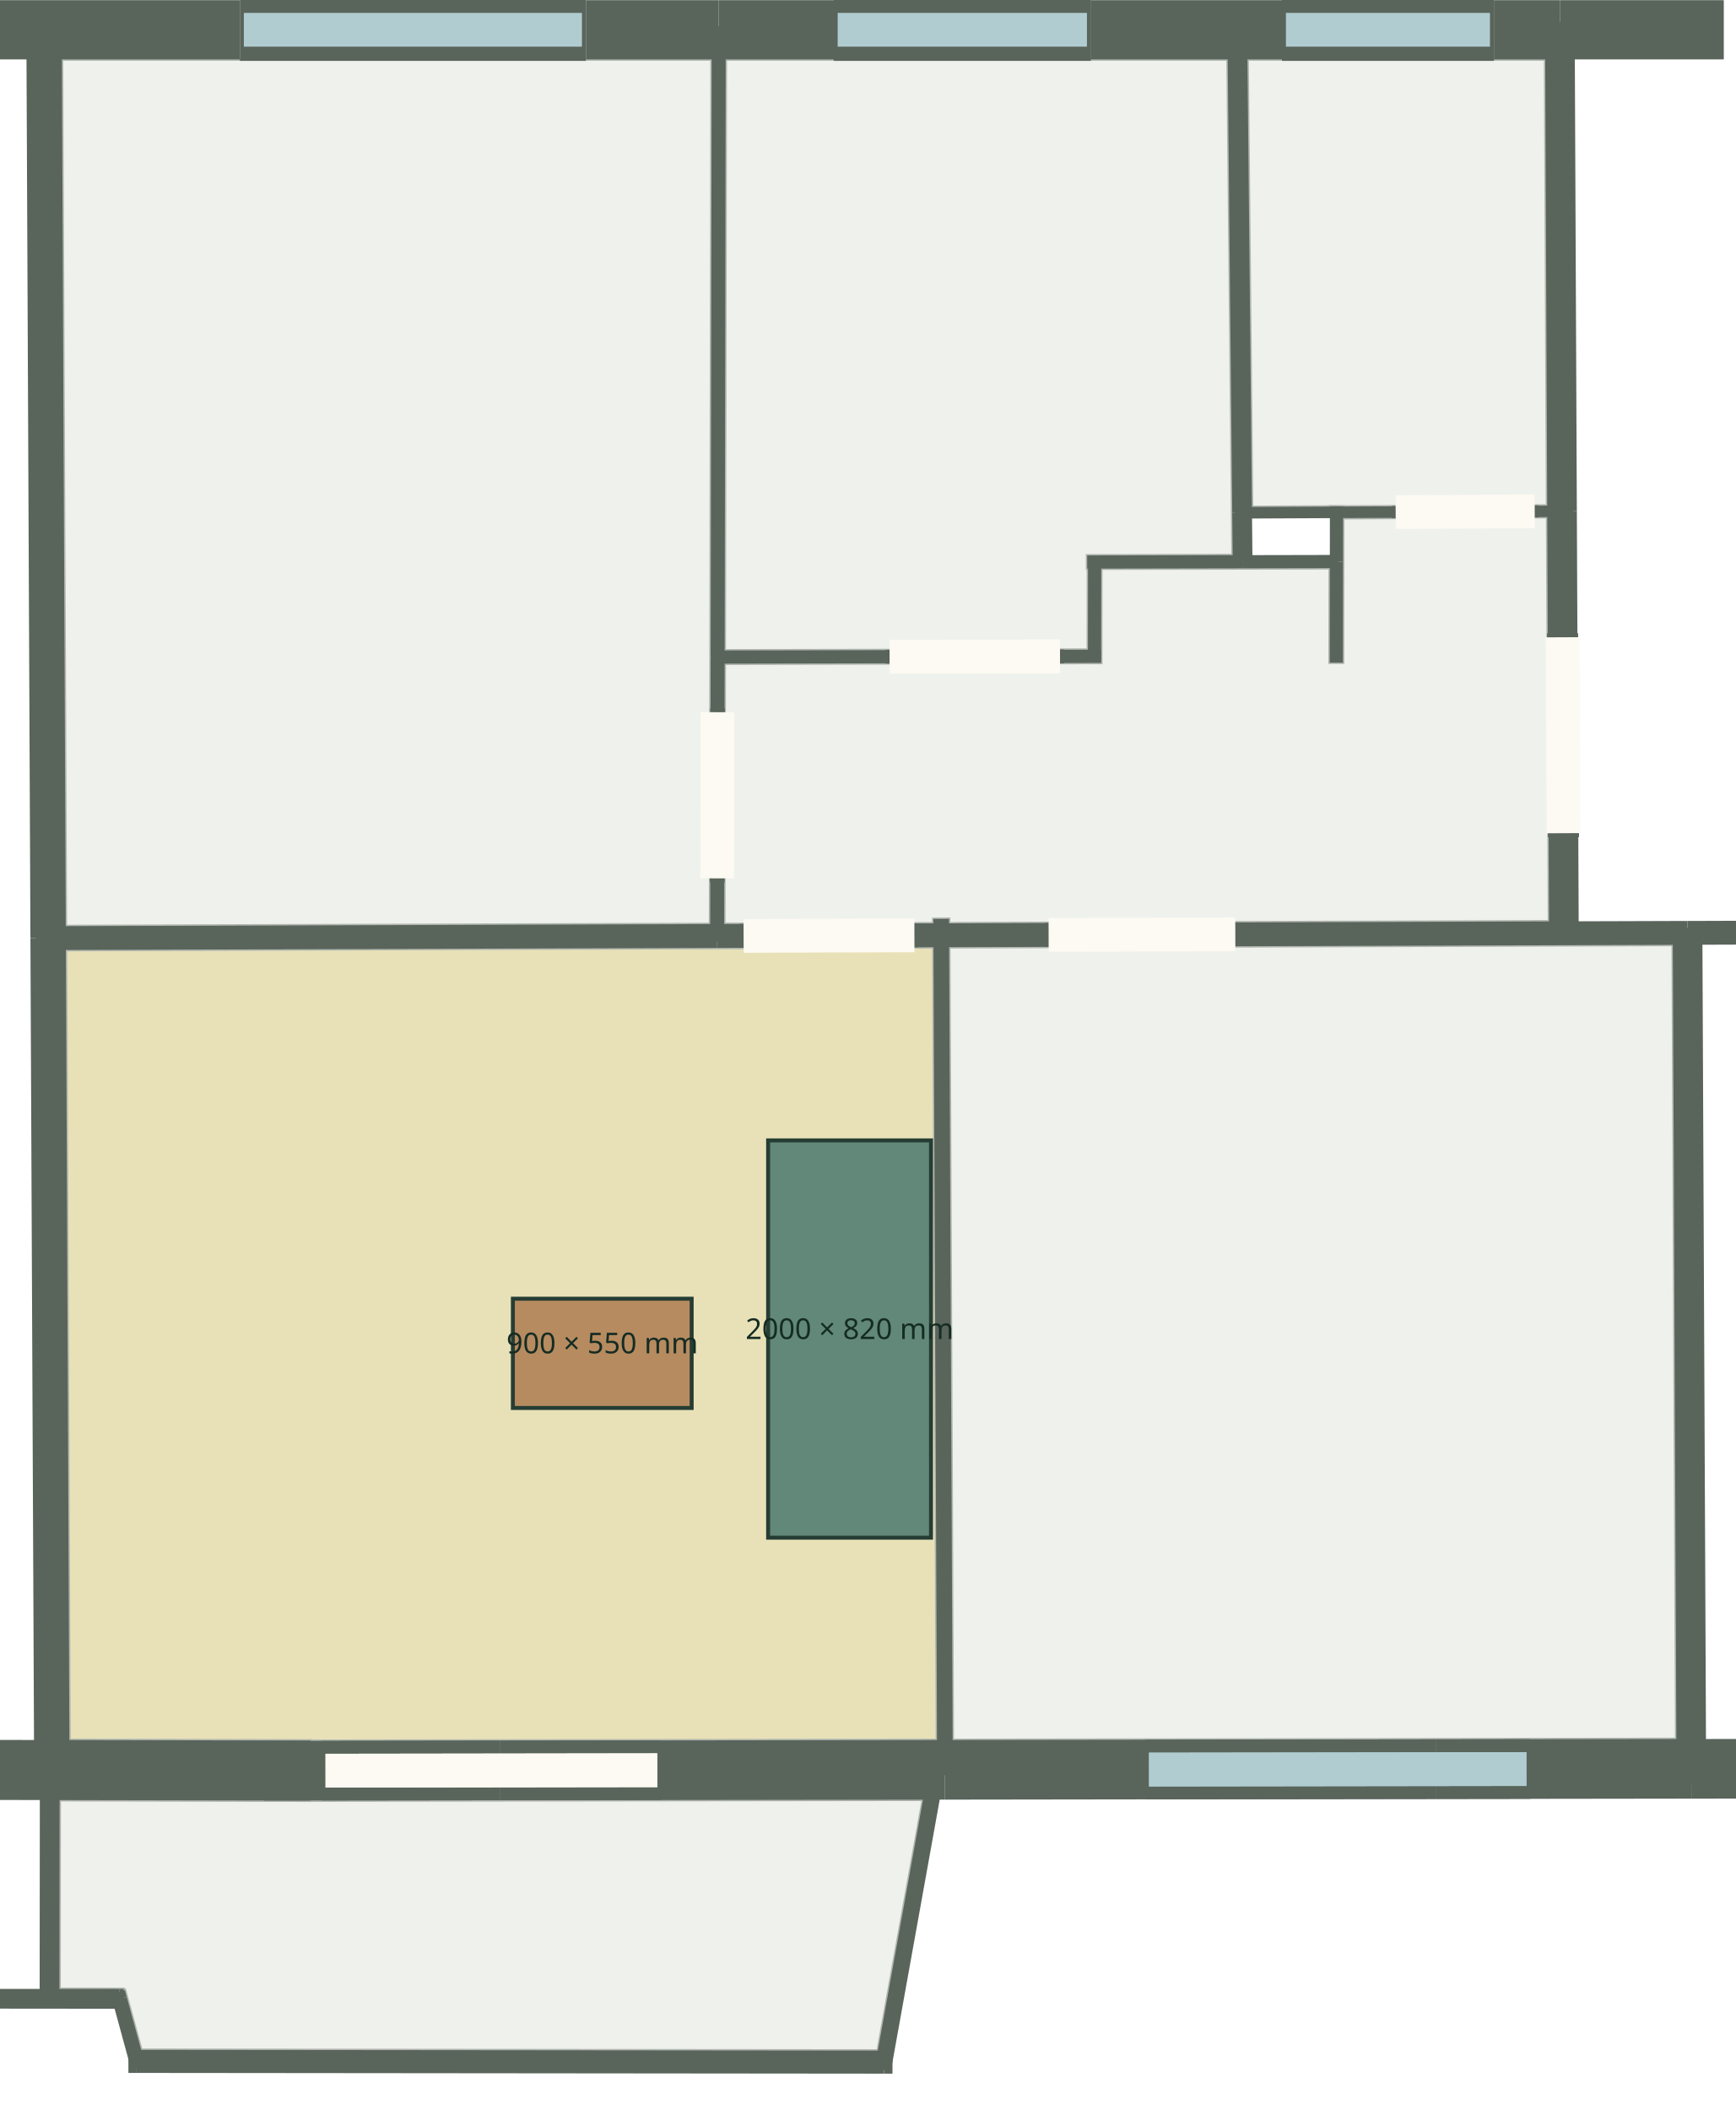
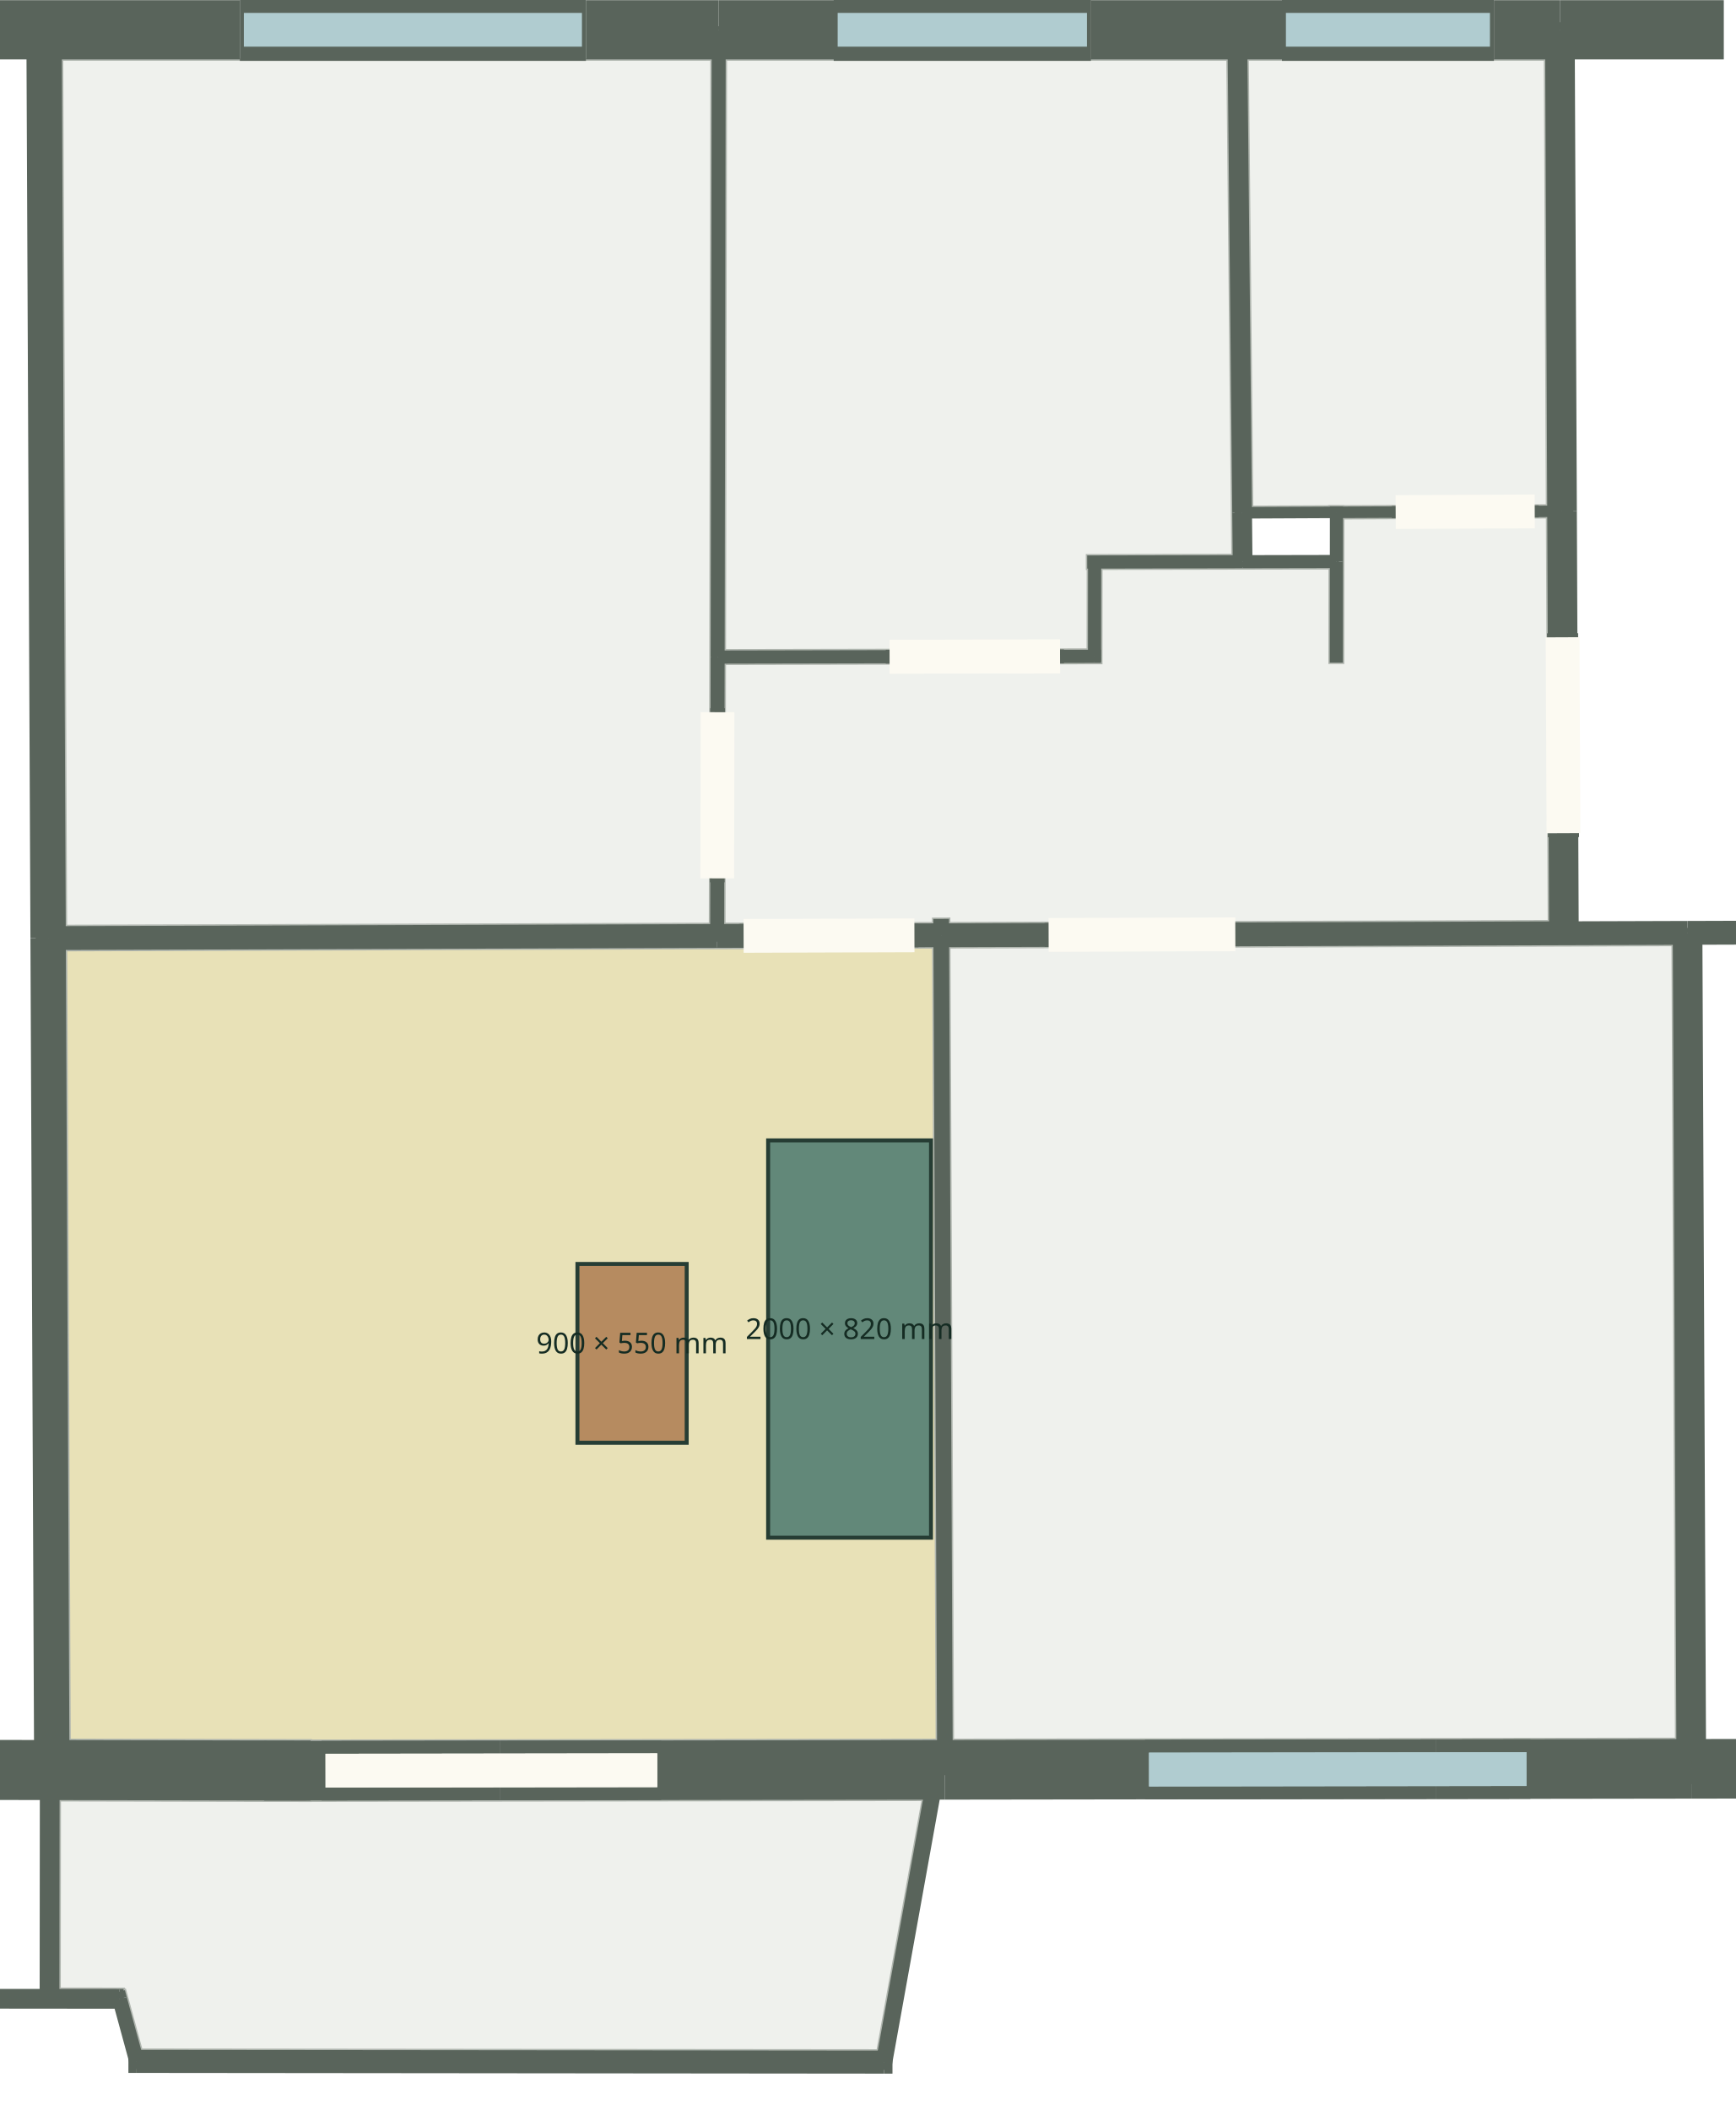
<svg xmlns="http://www.w3.org/2000/svg" viewBox="-300 -300 8738.333 10621.721" role="img">
  <polygon points="5176.494,2563.438 5176.100,2969.776 3349.066,2973.526 3354.177,0.000 5879.649,0.000 5904.623,2493.694 5172.216,2495.198 5172.356,2563.447" fill="#eff1ed" stroke="#b0b6af" stroke-width="12" />
  <polygon points="5244.283,3037.885 5244.743,2563.298 6393.822,2560.939 6393.361,3036.652 6461.610,3036.718 6462.315,2308.990 7488.382,2304.119 7497.452,4337.263 4478.563,4346.923 4478.464,4324.710 4397.794,4325.070 4397.893,4347.181 3346.699,4350.545 3348.949,3041.776" fill="#eff1ed" stroke="#b0b6af" stroke-width="12" />
  <polygon points="12.498,0.000 3281.788,0.000 3274.309,4350.776 31.953,4361.152" fill="#eff1ed" stroke="#b0b6af" stroke-width="12" />
  <polygon points="7488.114,2244.152 6462.373,2249.021 6462.374,2248.011 6394.126,2247.945 6394.124,2249.345 6003.573,2251.199 5981.027,0.000 7478.104,0.000" fill="#eff1ed" stroke="#b0b6af" stroke-width="12" />
  <polygon points="4118.373,10021.721 411.543,10018.128 329.447,9717.258 322.957,9719.029 322.964,9711.641 0.000,9711.328 0.919,8762.611 1029.917,8764.732 1029.918,8765.008 1110.851,8764.898 1263.778,8765.214 1263.779,8764.691 4345.361,8760.515" fill="#eff1ed" stroke="#b0b6af" stroke-width="12" />
  <polygon points="1264.405,8460.953 50.230,8458.450 32.497,4483.151 4398.437,4469.180 4416.232,8458.419 1264.401,8462.690" fill="#e8e1b7" stroke="#b0b6af" stroke-width="12" />
  <polygon points="4479.107,4468.922 8120.507,4457.270 8138.333,8453.375 4496.903,8458.310" fill="#eff1ed" stroke="#b0b6af" stroke-width="12" />
  <polyline points="6428.249,2248.978 6428.220,2279.167" fill="none" stroke="#59645b" stroke-width="66.249" />
  <polyline points="6428.220,2279.167 6427.980,2526.745" fill="none" stroke="#59645b" stroke-width="66.249" />
  <polyline points="6427.980,2526.745 6427.487,3035.685" fill="none" stroke="#59645b" stroke-width="66.249" />
  <polyline points="4438.133,4325.890 4438.500,4408.051" fill="none" stroke="#59645b" stroke-width="78.671" />
  <polyline points="4438.500,4408.051 4457.242,8609.364" fill="none" stroke="#59645b" stroke-width="78.671" />
  <polyline points="4457.242,8609.364 4457.361,8636.174" fill="none" stroke="#59645b" stroke-width="78.671" />
  <polyline points="5243.207,3003.762 5210.191,3003.830" fill="none" stroke="#59645b" stroke-width="66.249" />
  <polyline points="5210.191,3003.830 4645.566,3004.989" fill="none" stroke="#59645b" stroke-width="66.249" />
  <polyline points="4645.566,3004.989 3312.812,3007.725" fill="none" stroke="#59645b" stroke-width="66.249" />
  <polyline points="3312.812,3007.725 3280.584,3007.792" fill="none" stroke="#59645b" stroke-width="66.249" />
  <polyline points="321.915,9762.326 302.075,9762.307" fill="none" stroke="#59645b" stroke-width="99.374" />
  <polyline points="302.075,9762.307 -448.230,9761.580" fill="none" stroke="#59645b" stroke-width="99.374" />
  <polyline points="5210.675,2504.513 5210.651,2529.244" fill="none" stroke="#59645b" stroke-width="66.249" />
  <polyline points="5210.651,2529.244 5210.191,3003.830" fill="none" stroke="#59645b" stroke-width="66.249" />
  <polyline points="5210.191,3003.830 5210.166,3030.364" fill="none" stroke="#59645b" stroke-width="66.249" />
  <polyline points="-78.157,-141.681 -57.797,4422.439" fill="none" stroke="#59645b" stroke-width="178.044" />
  <polyline points="-57.797,4422.439 -39.240,8582.399" fill="none" stroke="#59645b" stroke-width="178.044" />
  <polyline points="8195.653,4371.129 8195.764,4396.029" fill="none" stroke="#59645b" stroke-width="149.06" />
  <polyline points="8195.764,4396.029 8214.537,8604.272" fill="none" stroke="#59645b" stroke-width="149.06" />
  <polyline points="8214.537,8604.272 8214.881,8681.412" fill="none" stroke="#59645b" stroke-width="149.06" />
  <polyline points="-888.845,-150.060 907.614,-150.060" fill="none" stroke="#59645b" stroke-width="298.121" />
  <polyline points="907.614,-150.060 2649.684,-150.060" fill="none" stroke="#59645b" stroke-width="313.027" />
  <polyline points="2649.684,-150.060 3318.240,-150.060" fill="none" stroke="#59645b" stroke-width="298.121" />
  <polyline points="3318.240,-150.060 5191.995,-150.060" fill="none" stroke="#59645b" stroke-width="298.121" />
  <polyline points="5191.995,-150.060 7220.877,-150.060" fill="none" stroke="#59645b" stroke-width="298.121" />
  <polyline points="7220.877,-150.060 7552.965,-150.060" fill="none" stroke="#59645b" stroke-width="298.121" />
  <polyline points="7552.965,-150.060 8378.108,-150.060" fill="none" stroke="#59645b" stroke-width="298.121" />
  <polyline points="346.453,10077.033 387.963,10077.073" fill="none" stroke="#59645b" stroke-width="115.936" />
  <polyline points="387.963,10077.073 4150.842,10080.720" fill="none" stroke="#59645b" stroke-width="115.936" />
  <polyline points="4150.842,10080.720 4193.035,10080.761" fill="none" stroke="#59645b" stroke-width="115.936" />
  <polyline points="7573.131,4370.462 7563.778,2273.777" fill="none" stroke="#59645b" stroke-width="149.06" />
  <polyline points="7563.778,2273.777 7552.965,-150.060" fill="none" stroke="#59645b" stroke-width="149.06" />
  <polyline points="7552.965,-150.060 7552.795,-188.253" fill="none" stroke="#59645b" stroke-width="149.06" />
  <polyline points="5173.286,2529.320 5210.651,2529.244" fill="none" stroke="#59645b" stroke-width="66.249" />
  <polyline points="5210.651,2529.244 5955.653,2527.714" fill="none" stroke="#59645b" stroke-width="66.249" />
  <polyline points="5955.653,2527.714 6427.980,2526.745" fill="none" stroke="#59645b" stroke-width="66.249" />
  <polyline points="6427.980,2526.745 6440.296,2526.719" fill="none" stroke="#59645b" stroke-width="66.249" />
  <polyline points="1263.091,8613.081 -899.097,8608.625" fill="none" stroke="#59645b" stroke-width="302.261" />
  <polyline points="9020.306,4393.390 8195.764,4396.029" fill="none" stroke="#59645b" stroke-width="120" />
  <polyline points="8195.764,4396.029 4438.500,4408.051" fill="none" stroke="#59645b" stroke-width="120" />
  <polyline points="4438.500,4408.051 3310.399,4411.661" fill="none" stroke="#59645b" stroke-width="120" />
  <polyline points="3310.399,4411.661 -57.797,4422.439" fill="none" stroke="#59645b" stroke-width="120" />
  <polyline points="-57.797,4422.439 -120.428,4422.640" fill="none" stroke="#59645b" stroke-width="120" />
  <polyline points="-50.732,9757.825 -49.741,8735.106" fill="none" stroke="#59645b" stroke-width="99.374" />
  <polyline points="4143.958,10118.965 4150.842,10080.720" fill="none" stroke="#59645b" stroke-width="82.811" />
  <polyline points="4150.842,10080.720 4399.922,8696.759" fill="none" stroke="#59645b" stroke-width="82.811" />
  <polyline points="3318.271,-168.011 3318.240,-150.060" fill="none" stroke="#59645b" stroke-width="70.39" />
  <polyline points="3318.240,-150.060 3312.812,3007.725" fill="none" stroke="#59645b" stroke-width="70.39" />
  <polyline points="3312.812,3007.725 3310.399,4411.661" fill="none" stroke="#59645b" stroke-width="70.39" />
  <polyline points="3310.399,4411.661 3310.350,4440.430" fill="none" stroke="#59645b" stroke-width="70.39" />
  <polyline points="5955.931,2555.468 5955.653,2527.714" fill="none" stroke="#59645b" stroke-width="99.374" />
  <polyline points="5955.653,2527.714 5953.186,2281.422" fill="none" stroke="#59645b" stroke-width="99.374" />
  <polyline points="5953.186,2281.422 5928.854,-148.184" fill="none" stroke="#59645b" stroke-width="99.374" />
  <polyline points="1030.713,8614.007 2217.609,8612.399" fill="none" stroke="#59645b" stroke-width="300" />
  <polyline points="2217.609,8612.399 4457.242,8609.364" fill="none" stroke="#59645b" stroke-width="300" />
  <polyline points="4457.242,8609.364 6929.836,8606.013" fill="none" stroke="#59645b" stroke-width="300" />
  <polyline points="6929.836,8606.013 8214.537,8604.272" fill="none" stroke="#59645b" stroke-width="300" />
  <polyline points="8214.537,8604.272 9039.476,8603.154" fill="none" stroke="#59645b" stroke-width="300" />
  <polyline points="7620.515,2273.507 7563.778,2273.777" fill="none" stroke="#59645b" stroke-width="57.968" />
  <polyline points="7563.778,2273.777 6428.220,2279.167" fill="none" stroke="#59645b" stroke-width="57.968" />
  <polyline points="6428.220,2279.167 5953.186,2281.422" fill="none" stroke="#59645b" stroke-width="57.968" />
  <polyline points="5953.186,2281.422 5914.622,2281.605" fill="none" stroke="#59645b" stroke-width="57.968" />
  <polyline points="397.430,10111.770 387.963,10077.073" fill="none" stroke="#59645b" stroke-width="74.53" />
  <polyline points="387.963,10077.073 302.075,9762.307" fill="none" stroke="#59645b" stroke-width="74.53" />
  <polyline points="302.075,9762.307 292.795,9728.295" fill="none" stroke="#59645b" stroke-width="74.53" />
  <polyline points="6706.175,2277.848 7446.267,2274.335" fill="none" stroke="#59645b" stroke-width="60.866" />
  <polyline points="7220.877,-150.060 6153.701,-150.060" fill="none" stroke="#59645b" stroke-width="313.027" />
  <polyline points="4323.494,4408.419 3423.499,4411.299" fill="none" stroke="#59645b" stroke-width="120" />
  <polyline points="4159.088,3005.988 4645.566,3004.989" fill="none" stroke="#59645b" stroke-width="69.561" />
  <polyline points="4645.566,3004.989 5056.388,3004.146" fill="none" stroke="#59645b" stroke-width="69.561" />
  <polyline points="7571.096,3914.304 7566.518,2888.017" fill="none" stroke="#59645b" stroke-width="156.513" />
  <polyline points="4958.989,4406.386 5938.984,4403.250" fill="none" stroke="#59645b" stroke-width="120" />
  <polyline points="3028.861,8611.299 2217.609,8612.399" fill="none" stroke="#59645b" stroke-width="300" />
  <polyline points="2217.609,8612.399 1318.862,8613.617" fill="none" stroke="#59645b" stroke-width="300" />
  <polyline points="5191.995,-150.060 3897.098,-150.060" fill="none" stroke="#59645b" stroke-width="313.027" />
  <polyline points="7404.508,8605.370 6929.836,8606.013" fill="none" stroke="#59645b" stroke-width="300" />
  <polyline points="6929.836,8606.013 5464.510,8607.999" fill="none" stroke="#59645b" stroke-width="300" />
  <polyline points="3312.370,3265.214 3310.863,4141.659" fill="none" stroke="#59645b" stroke-width="73.909" />
  <polyline points="6726.175,2277.753 7426.267,2274.430" stroke="#fcfaf2" stroke-width="170" />
  <polyline points="7200.877,-150.060 6173.701,-150.060" stroke="#b0ccd0" stroke-width="170" />
  <polyline points="4303.494,4408.483 3443.499,4411.235" stroke="#fcfaf2" stroke-width="170" />
  <polyline points="4179.088,3005.947 5036.388,3004.187" stroke="#fcfaf2" stroke-width="170" />
  <polyline points="4179.088,3005.947 5036.388,3004.187" stroke="#fcfaf2" stroke-width="170" />
  <polyline points="2629.684,-150.060 927.614,-150.060" stroke="#b0ccd0" stroke-width="170" />
  <polyline points="7571.006,3894.304 7566.607,2908.017" stroke="#fcfaf2" stroke-width="170" />
  <polyline points="4978.989,4406.322 5918.984,4403.314" stroke="#fcfaf2" stroke-width="170" />
  <polyline points="3008.861,8611.326 1338.863,8613.589" stroke="#fcfaf2" stroke-width="170" />
  <polyline points="3008.861,8611.326 1338.863,8613.589" stroke="#fcfaf2" stroke-width="170" />
  <polyline points="5171.995,-150.060 3917.098,-150.060" stroke="#b0ccd0" stroke-width="170" />
  <polyline points="7384.508,8605.397 5484.510,8607.971" stroke="#b0ccd0" stroke-width="170" />
  <polyline points="7384.508,8605.397 5484.510,8607.971" stroke="#b0ccd0" stroke-width="170" />
  <polyline points="3312.336,3285.214 3310.898,4121.660" stroke="#fcfaf2" stroke-width="170" />
  <polygon points="4387.000,5440.721 4387.000,7440.721 3567.000,7440.721 3567.000,5440.721" fill="#628879" stroke="#263d34" stroke-width="20" />
  <text x="3977" y="6440.721" text-anchor="middle" font-family="sans-serif" font-size="145" fill="#152c23">2000 × 820 mm</text>
-   <polygon points="2282.000,6237.721 3182.000,6237.721 3182.000,6787.721 2282.000,6787.721" fill="#b68b60" stroke="#263d34" stroke-width="20" />
-   <text x="2732" y="6512.721" text-anchor="middle" font-family="sans-serif" font-size="145" fill="#152c23">900 × 550 mm</text>
+   <polygon points="2607.000,6962.721 2607.000,6062.721 3157.000,6062.721 3157.000,6962.721" fill="#b68b60" stroke="#263d34" stroke-width="20" />
+   <text x="2882" y="6512.721" text-anchor="middle" font-family="sans-serif" font-size="145" fill="#152c23">900 × 550 mm</text>
</svg>
